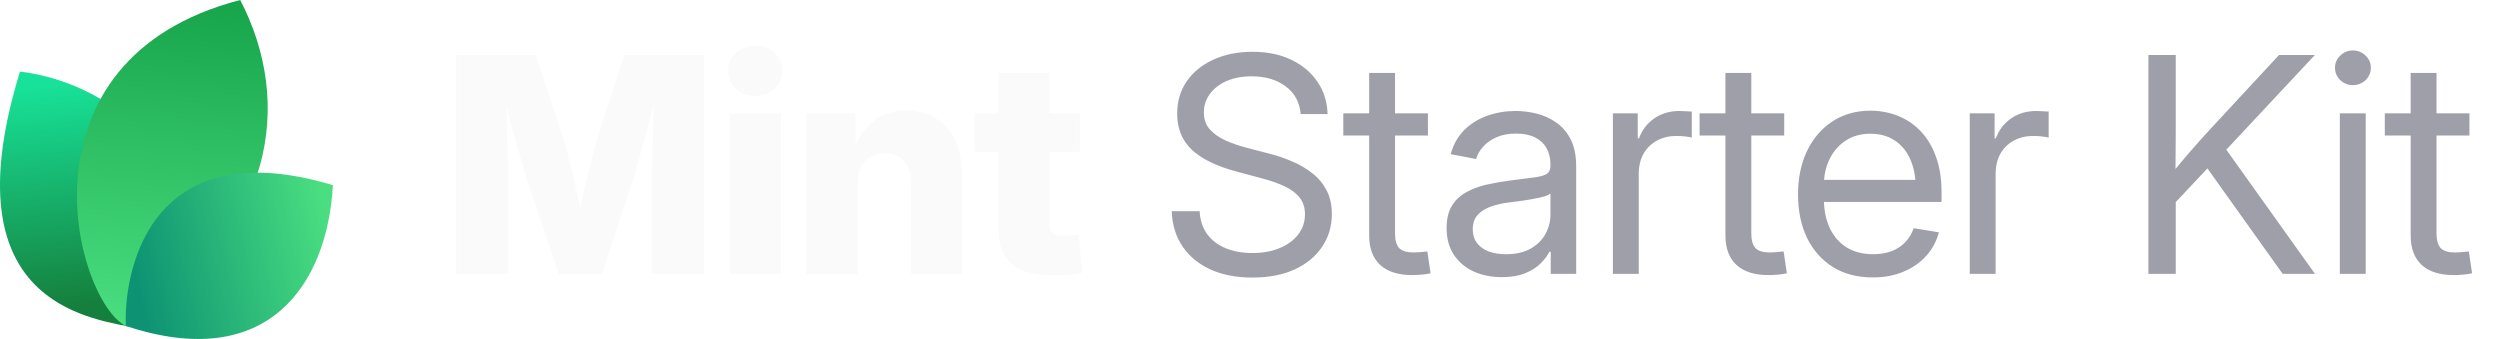
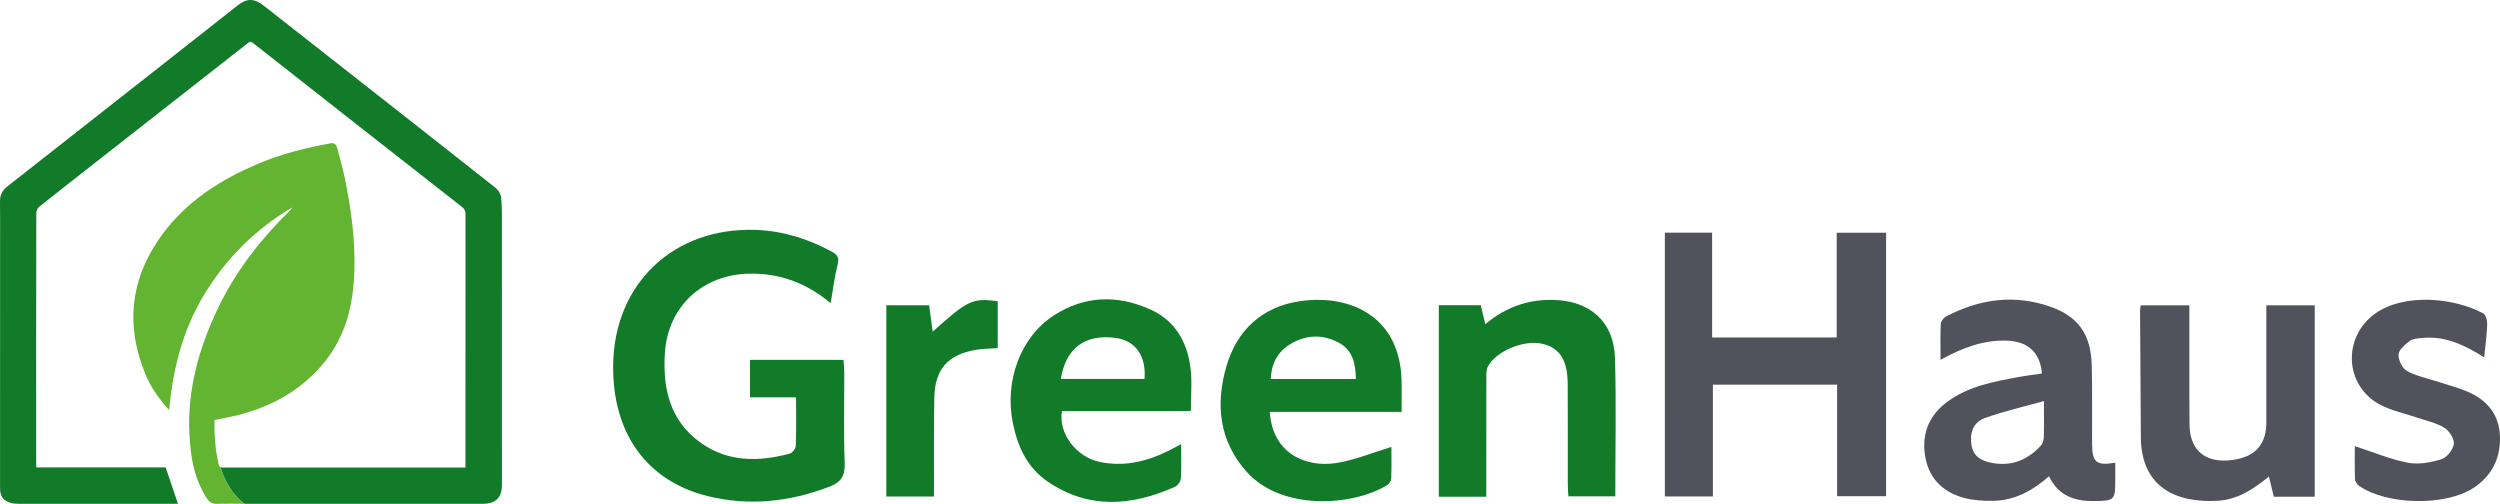
- <svg xmlns="http://www.w3.org/2000/svg" width="177" height="24" viewBox="0 0 177 24" fill="none">
-   <path d="M9.061 23.108C5.268 22.377 -3.391 20.627 1.417 5.064C9.634 6.099 16.973 14.064 9.061 23.108Z" fill="url(#paint0_linear_17557_2145)" />
-   <path d="M8.919 23.094C5.276 21.222 0.784 4.209 17.007 0C20.757 7.193 19.621 16.545 8.919 23.094Z" fill="url(#paint1_linear_17557_2145)" />
-   <path d="M8.914 23.079C8.735 19.882 10.159 9.085 23.57 13.111C23.181 20.123 18.984 26.418 8.914 23.079Z" fill="url(#paint2_linear_17557_2145)" />
-   <path d="M32.301 19.392V3.894H37.938L39.925 9.948C40.036 10.315 40.164 10.787 40.31 11.362C40.462 11.938 40.611 12.552 40.757 13.204C40.91 13.855 41.048 14.483 41.173 15.086C41.305 15.682 41.412 16.192 41.495 16.615H40.695C40.771 16.192 40.871 15.682 40.996 15.086C41.128 14.49 41.267 13.866 41.412 13.214C41.565 12.562 41.714 11.948 41.86 11.373C42.005 10.79 42.133 10.315 42.244 9.948L44.2 3.894H49.848V19.392H46.166V12.704C46.166 12.357 46.173 11.917 46.187 11.383C46.2 10.849 46.214 10.27 46.228 9.646C46.249 9.022 46.266 8.391 46.28 7.753C46.301 7.115 46.311 6.519 46.311 5.964H46.623C46.485 6.561 46.332 7.181 46.166 7.826C45.999 8.471 45.833 9.102 45.666 9.719C45.507 10.336 45.351 10.901 45.198 11.414C45.053 11.928 44.928 12.357 44.824 12.704L42.608 19.392H39.561L37.314 12.704C37.203 12.357 37.072 11.928 36.919 11.414C36.773 10.901 36.614 10.34 36.441 9.729C36.274 9.112 36.104 8.481 35.931 7.836C35.764 7.192 35.608 6.567 35.463 5.964H35.827C35.834 6.512 35.844 7.105 35.858 7.743C35.872 8.374 35.886 9.005 35.9 9.636C35.92 10.26 35.938 10.839 35.952 11.373C35.965 11.907 35.972 12.351 35.972 12.704V19.392H32.301ZM51.668 19.392V8.024H55.288V19.392H51.668ZM53.468 6.786C52.927 6.786 52.473 6.616 52.105 6.276C51.738 5.93 51.554 5.507 51.554 5.007C51.554 4.508 51.738 4.088 52.105 3.749C52.473 3.409 52.927 3.239 53.468 3.239C54.009 3.239 54.463 3.409 54.83 3.749C55.198 4.082 55.382 4.501 55.382 5.007C55.382 5.507 55.198 5.93 54.83 6.276C54.463 6.616 54.009 6.786 53.468 6.786ZM60.708 13.027V19.392H57.088V8.024H60.551L60.593 10.967H60.281C60.593 10.024 61.061 9.268 61.685 8.7C62.309 8.124 63.138 7.836 64.171 7.836C64.975 7.836 65.672 8.017 66.262 8.377C66.851 8.731 67.302 9.234 67.614 9.885C67.933 10.537 68.092 11.307 68.092 12.194V19.392H64.483V12.912C64.483 12.26 64.32 11.754 63.994 11.394C63.675 11.033 63.221 10.853 62.632 10.853C62.25 10.853 61.914 10.936 61.623 11.102C61.332 11.269 61.106 11.515 60.947 11.841C60.787 12.16 60.708 12.555 60.708 13.027ZM76.456 8.024V10.749H69.008V8.024H76.456ZM70.683 5.163H74.292V15.783C74.292 16.102 74.361 16.334 74.5 16.48C74.646 16.625 74.899 16.698 75.259 16.698C75.405 16.698 75.596 16.688 75.831 16.667C76.074 16.646 76.251 16.629 76.362 16.615L76.632 19.309C76.313 19.378 75.963 19.427 75.582 19.455C75.207 19.482 74.836 19.496 74.469 19.496C73.2 19.496 72.25 19.222 71.619 18.674C70.995 18.127 70.683 17.308 70.683 16.22V5.163Z" fill="#FAFAFA" />
-   <path d="M88.667 19.652C87.523 19.652 86.528 19.458 85.682 19.07C84.843 18.681 84.188 18.137 83.716 17.437C83.245 16.736 82.992 15.908 82.957 14.951H84.933C84.968 15.596 85.148 16.14 85.474 16.584C85.8 17.021 86.24 17.354 86.795 17.582C87.35 17.804 87.974 17.915 88.667 17.915C89.388 17.915 90.026 17.801 90.581 17.572C91.143 17.343 91.583 17.024 91.902 16.615C92.228 16.199 92.391 15.717 92.391 15.169C92.391 14.698 92.266 14.306 92.017 13.994C91.767 13.675 91.413 13.408 90.956 13.193C90.498 12.978 89.954 12.787 89.323 12.621L87.502 12.132C86.123 11.765 85.082 11.255 84.382 10.603C83.689 9.944 83.342 9.095 83.342 8.055C83.342 7.174 83.571 6.404 84.028 5.746C84.486 5.087 85.117 4.577 85.921 4.217C86.726 3.849 87.645 3.666 88.678 3.666C89.718 3.666 90.63 3.853 91.413 4.227C92.204 4.602 92.824 5.122 93.275 5.787C93.726 6.446 93.965 7.209 93.993 8.076H92.089C92.013 7.23 91.656 6.574 91.018 6.11C90.387 5.638 89.586 5.403 88.615 5.403C87.95 5.403 87.36 5.513 86.847 5.735C86.341 5.957 85.946 6.262 85.661 6.651C85.377 7.032 85.235 7.469 85.235 7.961C85.235 8.447 85.377 8.849 85.661 9.168C85.946 9.48 86.317 9.74 86.774 9.948C87.232 10.149 87.724 10.319 88.251 10.457L89.884 10.884C90.439 11.023 90.977 11.206 91.496 11.435C92.023 11.657 92.495 11.934 92.911 12.267C93.334 12.593 93.67 12.995 93.92 13.474C94.17 13.945 94.294 14.504 94.294 15.149C94.294 16.015 94.066 16.788 93.608 17.468C93.157 18.148 92.512 18.681 91.673 19.07C90.834 19.458 89.832 19.652 88.667 19.652ZM101.097 8.024V9.594H95.106V8.024H101.097ZM96.937 5.163H98.767V16.521C98.767 17 98.865 17.347 99.059 17.562C99.26 17.77 99.6 17.874 100.078 17.874C100.21 17.874 100.366 17.867 100.546 17.853C100.733 17.832 100.903 17.815 101.056 17.801L101.285 19.351C101.097 19.392 100.886 19.423 100.65 19.444C100.414 19.465 100.189 19.475 99.974 19.475C98.996 19.475 98.244 19.236 97.717 18.758C97.197 18.272 96.937 17.579 96.937 16.677V5.163ZM106.33 19.621C105.595 19.621 104.932 19.489 104.343 19.226C103.754 18.955 103.285 18.564 102.939 18.05C102.592 17.53 102.419 16.896 102.419 16.147C102.419 15.495 102.547 14.965 102.804 14.556C103.06 14.146 103.403 13.828 103.833 13.599C104.263 13.363 104.742 13.186 105.269 13.068C105.796 12.95 106.333 12.857 106.881 12.787C107.574 12.69 108.132 12.617 108.555 12.569C108.978 12.52 109.287 12.441 109.481 12.33C109.675 12.212 109.772 12.014 109.772 11.737V11.654C109.772 11.203 109.679 10.815 109.492 10.489C109.311 10.163 109.041 9.91 108.68 9.729C108.32 9.549 107.872 9.459 107.338 9.459C106.805 9.459 106.34 9.546 105.945 9.719C105.556 9.892 105.241 10.118 104.998 10.395C104.755 10.665 104.593 10.953 104.509 11.258L102.71 10.915C102.897 10.222 103.22 9.65 103.677 9.199C104.135 8.748 104.679 8.412 105.31 8.19C105.941 7.968 106.607 7.857 107.307 7.857C107.8 7.857 108.295 7.92 108.795 8.044C109.301 8.169 109.765 8.381 110.188 8.679C110.611 8.97 110.951 9.369 111.208 9.875C111.464 10.374 111.593 11.005 111.593 11.768V19.392H109.793V17.822H109.7C109.568 18.085 109.363 18.359 109.086 18.643C108.809 18.921 108.444 19.153 107.994 19.34C107.543 19.527 106.988 19.621 106.33 19.621ZM106.621 17.998C107.321 17.998 107.904 17.867 108.368 17.603C108.84 17.333 109.19 16.986 109.419 16.563C109.654 16.133 109.772 15.682 109.772 15.211V13.692C109.703 13.769 109.554 13.841 109.325 13.911C109.096 13.973 108.829 14.032 108.524 14.088C108.226 14.143 107.921 14.192 107.609 14.233C107.304 14.275 107.033 14.309 106.798 14.337C106.354 14.393 105.938 14.49 105.549 14.628C105.168 14.76 104.86 14.954 104.624 15.211C104.388 15.467 104.27 15.811 104.27 16.241C104.27 16.615 104.367 16.934 104.561 17.198C104.762 17.461 105.04 17.662 105.393 17.801C105.747 17.933 106.156 17.998 106.621 17.998ZM114.193 19.392V8.024H115.951V9.792H116.045C116.253 9.209 116.61 8.741 117.116 8.388C117.622 8.034 118.219 7.857 118.905 7.857C119.058 7.857 119.217 7.864 119.384 7.878C119.55 7.885 119.682 7.892 119.779 7.899V9.74C119.716 9.719 119.578 9.695 119.363 9.667C119.155 9.639 118.922 9.625 118.666 9.625C118.174 9.625 117.726 9.733 117.324 9.948C116.922 10.163 116.603 10.471 116.367 10.874C116.138 11.276 116.024 11.758 116.024 12.319V19.392H114.193ZM126.322 8.024V9.594H120.33V8.024H126.322ZM122.161 5.163H123.992V16.521C123.992 17 124.089 17.347 124.283 17.562C124.484 17.77 124.824 17.874 125.302 17.874C125.434 17.874 125.59 17.867 125.77 17.853C125.958 17.832 126.127 17.815 126.28 17.801L126.509 19.351C126.322 19.392 126.11 19.423 125.874 19.444C125.639 19.465 125.413 19.475 125.198 19.475C124.221 19.475 123.468 19.236 122.941 18.758C122.421 18.272 122.161 17.579 122.161 16.677V5.163ZM132.604 19.642C131.502 19.642 130.555 19.396 129.765 18.903C128.974 18.404 128.364 17.714 127.934 16.834C127.511 15.946 127.3 14.927 127.3 13.775C127.3 12.611 127.511 11.584 127.934 10.697C128.364 9.802 128.964 9.102 129.734 8.596C130.51 8.089 131.408 7.836 132.428 7.836C133.1 7.836 133.738 7.954 134.341 8.19C134.952 8.426 135.489 8.783 135.954 9.261C136.425 9.74 136.793 10.343 137.056 11.071C137.327 11.792 137.462 12.645 137.462 13.63V14.296H128.433V12.735H136.463L135.631 13.297C135.631 12.541 135.506 11.876 135.257 11.3C135.007 10.725 134.643 10.277 134.165 9.958C133.686 9.632 133.107 9.469 132.428 9.469C131.748 9.469 131.162 9.632 130.67 9.958C130.177 10.284 129.796 10.725 129.526 11.279C129.262 11.827 129.13 12.441 129.13 13.12V14.046C129.13 14.864 129.273 15.572 129.557 16.168C129.841 16.757 130.243 17.211 130.763 17.53C131.283 17.842 131.901 17.998 132.615 17.998C133.093 17.998 133.523 17.929 133.905 17.79C134.293 17.645 134.619 17.433 134.882 17.156C135.153 16.879 135.354 16.546 135.486 16.157L137.275 16.449C137.108 17.08 136.81 17.634 136.38 18.113C135.95 18.591 135.413 18.966 134.768 19.236C134.123 19.507 133.402 19.642 132.604 19.642ZM139.459 19.392V8.024H141.217V9.792H141.311C141.519 9.209 141.876 8.741 142.382 8.388C142.888 8.034 143.485 7.857 144.171 7.857C144.324 7.857 144.483 7.864 144.649 7.878C144.816 7.885 144.948 7.892 145.045 7.899V9.74C144.982 9.719 144.844 9.695 144.629 9.667C144.421 9.639 144.188 9.625 143.932 9.625C143.439 9.625 142.992 9.733 142.59 9.948C142.188 10.163 141.869 10.471 141.633 10.874C141.404 11.276 141.29 11.758 141.29 12.319V19.392H139.459ZM153.429 14.961V12.715C153.783 12.257 154.136 11.82 154.49 11.404C154.844 10.981 155.204 10.565 155.572 10.156C155.939 9.74 156.314 9.327 156.695 8.918L161.355 3.894H163.893L157.277 10.967H157.184L153.429 14.961ZM152.108 19.392V3.894H154.043V9.241L154.022 12.559L154.043 13.505V19.392H152.108ZM161.615 19.392L155.967 11.477L157.173 9.969L163.903 19.392H161.615ZM165.661 19.392V8.024H167.492V19.392H165.661ZM166.587 6.027C166.24 6.027 165.942 5.909 165.692 5.673C165.443 5.43 165.318 5.139 165.318 4.799C165.318 4.459 165.443 4.172 165.692 3.936C165.942 3.693 166.24 3.572 166.587 3.572C166.934 3.572 167.232 3.693 167.482 3.936C167.731 4.172 167.856 4.459 167.856 4.799C167.856 5.139 167.731 5.43 167.482 5.673C167.232 5.909 166.934 6.027 166.587 6.027ZM174.836 8.024V9.594H168.844V8.024H174.836ZM170.675 5.163H172.506V16.521C172.506 17 172.603 17.347 172.797 17.562C172.998 17.77 173.338 17.874 173.816 17.874C173.948 17.874 174.104 17.867 174.284 17.853C174.472 17.832 174.641 17.815 174.794 17.801L175.023 19.351C174.836 19.392 174.624 19.423 174.388 19.444C174.153 19.465 173.927 19.475 173.712 19.475C172.735 19.475 171.982 19.236 171.455 18.758C170.935 18.272 170.675 17.579 170.675 16.677V5.163Z" fill="#9F9FA9" />
+ <svg xmlns="http://www.w3.org/2000/svg" viewBox="0 0 3499.91 705.33">
  <defs>
-     <linearGradient id="paint0_linear_17557_2145" x1="3.776" y1="5.916" x2="5.232" y2="21.559" gradientUnits="userSpaceOnUse">
-       <stop stop-color="#18E299" />
-       <stop offset="1" stop-color="#15803D" />
-     </linearGradient>
-     <linearGradient id="paint1_linear_17557_2145" x1="12.171" y1="-0.718" x2="10.19" y2="22.983" gradientUnits="userSpaceOnUse">
-       <stop stop-color="#16A34A" />
-       <stop offset="1" stop-color="#4ADE80" />
-     </linearGradient>
-     <linearGradient id="paint2_linear_17557_2145" x1="23.133" y1="15.353" x2="9.338" y2="18.52" gradientUnits="userSpaceOnUse">
-       <stop stop-color="#4ADE80" />
-       <stop offset="1" stop-color="#0D9373" />
-     </linearGradient>
+     <style>.cls-1{fill:#52525c;}.cls-2{fill:#117b29;}.cls-3{fill:#62b431;}</style>
  </defs>
+   <g id="Layer_2" data-name="Layer 2">
+     <g id="Layer_1-2" data-name="Layer 1">
+       <path class="cls-1" d="M2330.72,325.75h66.19V472.4h174.38V325.8h69.15V694.67h-68.55V538.52H2398V695h-67.26Z" />
+       <path class="cls-2" d="M1162.94,424.33c-34.6-28.47-71.4-42-114-41.21-64.86,1.15-113.73,45.38-118.1,110.66-3.3,49.31,6.63,94.7,49.49,125.64,38.37,27.7,81.41,27.32,125.1,15.68,3.73-1,8.5-7.08,8.65-11,.83-22,.4-44,.4-67.81h-64.51V503.77h131c.38,7.2.94,13,1,18.74.08,41.91-1.05,83.86.58,125.7.7,17.92-5,26.81-21.32,33.08-55.66,21.39-112.73,27.52-170.45,13.24C905.09,673.34,857.55,606.2,858.37,512c1-115.17,85.18-194.63,200.75-190.09,37.87,1.48,72.52,12.66,105.57,30.47,8.2,4.42,10.37,8.72,7.88,18.3C1168.24,387.36,1166.33,404.62,1162.94,424.33Z" />
+       <path class="cls-1" d="M2961.27,669.18c0-7.08,0-14.12,0-21.42-26.42,4.49-32.31-.43-32.42-26.2-.15-36.52.39-73.07-.44-109.59-1-43.56-18.9-69.08-58.44-82.77-50.28-17.43-98.83-10.57-145.34,13.73-3.49,1.83-7.41,6.72-7.59,10.35-.82,15.85-.36,31.77-.36,50.46,31.09-17.14,60.46-28,93-26.85,29.65,1.08,46.43,16.75,49,46-11.1,1.65-22.32,3-33.39,5.07-34.68,6.36-69.44,12.79-98.8,34.29-24.69,18.11-35.83,42.77-31.81,73.24,4.24,32.6,23.72,53,54.74,61.5,13,3.52,27.14,4.35,40.69,4.17,30.33-.4,55.63-14.38,78.42-34.36,13.16,27.35,35.91,34.83,61.64,34.65C2961.34,701.2,2961.34,700.41,2961.27,669.18Zm-100.06-56.07a18.27,18.27,0,0,1-4.28,11c-18.73,20.09-41.33,29.29-69.08,23.79-13.91-2.77-25-8.84-27.68-23.87-3.09-16.92,1.76-32.7,18.26-38.67,25.84-9.42,52.94-15.42,83-23.86C2861.42,583.46,2861.71,598.3,2861.21,613.11Z" />
+       <path class="cls-2" d="M1667.12,575.52c0-20.88,1.94-40.72-.43-60-4.42-36.38-21.2-66.39-55.85-82.09-45.94-20.85-91.83-19.81-135,7.83-47.3,30.3-70,92.3-57.76,151.67,6.76,32.75,20.16,61.75,48.27,81,57.58,39.46,117.89,34.61,178.56,7.58,3.84-1.72,8-7.51,8.23-11.64,1-15.31.39-30.7.39-48.09-7.69,4.06-13.33,7.19-19.08,10-30.3,14.74-61.64,22-95.43,14.77-32.49-7-57.61-40-52.33-71Zm-182-45c6.9-43.09,33.64-62.89,76.16-57.5,28.11,3.52,43.56,24.76,41,57.5Z" />
+       <path class="cls-2" d="M1962.24,538.93c.75-96.14-72.5-127.74-142.8-117.24-52.62,7.83-87.84,40.61-102.5,91.07-15.42,53-10.53,104.2,28.32,147.72,48.7,54.49,147,48.49,196.27,19,2.92-1.76,6-6,6.12-9.24.64-15.67.28-31.37.28-44.56-26.52,8-50.93,18.29-76.34,22.43-42.44,6.9-90.1-12.15-93.95-71.49h184.6C1962.24,562.58,1962.17,550.75,1962.24,538.93ZM1779,530.63c.79-21.21,9.52-38,27-48.63,22.42-13.7,46.43-14.59,69.54-1.48,18.91,10.75,22,29.37,22.68,50.11Z" />
+       <path class="cls-2" d="M2080.79,695.39h-66.53V427.23H2073l6.39,26.62c28-23.56,59.54-34.94,95.76-34,51,1.35,84.27,30.52,85.77,81.55,1.87,64,.45,128.1.45,193.41h-65.69c-.26-5.06-.79-10.77-.8-16.48-.08-46.72.15-93.43-.14-140.15-.21-34.24-10.91-50.94-35.38-56.85-25.58-6.17-65.57,10.31-76.63,32.31-2.22,4.42-1.88,10.38-1.9,15.64-.13,49.11-.07,98.22-.07,147.34Z" />
+       <path class="cls-1" d="M3240.56,695.39h-57.34c-2.19-9.09-4.24-17.65-6.81-28.33-21.58,17.65-43.53,32.33-71.6,34-58.2,3.38-107.25-18.77-107.7-89q-.59-88.89-1.1-177.77a46.54,46.54,0,0,1,1-6.86h68c0,42.77,0,84.53,0,126.3,0,12.57.31,25.14.18,37.71-.57,52.07,38.7,59,71.68,50.16,24.37-6.54,35.91-24,35.92-50,0-54.38,0-108.76,0-164.16h67.76Z" />
+       <path class="cls-1" d="M3477.78,500.27c-27.72-17.38-55-30.41-87-27.06-5.84.62-12.79.78-17.05,4-6.62,5-15.44,12.25-15.84,19-.46,7.73,5.25,19.65,11.82,23.19,13.84,7.46,30,10.62,45.19,15.59,13,4.25,26.25,7.81,38.83,13,27.71,11.49,45,32.11,46.12,62.55,1.1,30.59-11.14,55.78-37.62,72.89-39.12,25.27-120.73,23.83-159.38-3.14-2.86-2-5.8-6.18-5.92-9.46-.61-16-.28-31.93-.28-46.24,26,8.43,49.61,18.45,74.23,23.19,15,2.88,32.17-.27,47.08-4.89,7.63-2.36,16.32-13.41,17.32-21.43.88-7.12-6.43-18.4-13.32-22.62-11.36-7-25.28-9.75-38.16-14.19-17.39-6-36-9.64-52-18.21-50-26.8-52.67-95.1-6.08-127.84,40.87-28.72,110.76-21.65,150.71.19,3.62,2,5.78,9.9,5.6,14.95C3481.49,468.64,3479.44,483.47,3477.78,500.27Z" />
+       <path class="cls-2" d="M1307.5,695.1h-66.67V427.4h59.94c1.67,12.29,3.31,24.36,5,36.93,49-44.22,55.59-47.31,91-42.61v65.67c-11,.83-21.67.73-32,2.59-37.94,6.81-56,27.54-56.75,66.36-.8,40.1-.38,80.22-.49,120.32C1307.49,682.49,1307.5,688.32,1307.5,695.1Z" />
+       <path class="cls-2" d="M300.9,615.13c0,.31,0,.6.06.9C300.94,615.69,300.91,615.38,300.9,615.13Z" />
+       <path class="cls-2" d="M702.7,678.71c0,17.9-8.7,26.59-26.8,26.59q-164,0-328,0c-1.88,0-3.75,0-5.63,0v-.09c-17.89-12.92-28.09-33.24-33.88-51.41,1.32.78,3.05.77,5,.77q100.51-.11,201-.07H651.59v-7.87q0-173.58.1-347.18c0-4.44-1.43-7-4.91-9.76Q502.69,177,358.88,63.89c-9.41-7.39-7.66-6.85-16.34-.06Q243.15,141.51,143.91,219.4c-29.63,23.21-59.3,46.35-88.76,69.79a12.56,12.56,0,0,0-4.31,8.6q-.33,175.56-.18,351.15c0,1.53.13,3.06.23,5.38h181c5.77,17,11.43,33.67,17.3,51h-3.79q-110.44,0-220.88-.06a34.72,34.72,0,0,1-8.45-1c-11.44-2.91-16-9-16-20.8q0-173.61.06-347.2c0-18.06.14-36.14-.13-54.22-.12-8.88,3.19-15.46,10.17-20.94Q124,171.9,237.65,82.41c31.68-24.9,63.26-49.93,95-74.8,13-10.2,23.22-10.15,36.38.17Q471.39,88,573.71,168.41,633.17,215.14,692.54,262c5.71,4.48,9,10.1,9.36,17.36.31,6.38.76,12.75.76,19.14Q702.74,488.58,702.7,678.71Z" />
+       <path class="cls-3" d="M496.08,380c-1.46,46.23-11.81,89.8-41.72,126.73-31.24,38.56-72.22,61.66-119.66,74-11.23,2.94-22.72,4.85-34.4,7.28-.16,6.51-.12,13,.16,19.45.09,2.25.21,4.51.38,6.76,0,.2,0,.5.06.9s0,.56.06.9.07.78.11,1.24c0,.2,0,.4.05.61a224.76,224.76,0,0,0,5,32.27,5.14,5.14,0,0,0,2.29,3.65c5.79,18.17,16,38.49,33.88,51.41v.09c-13.1-.06-26.22-.34-39.32,0-6.09.13-9.86-2.28-13-7.08-12-18.14-18.66-38.31-21.82-59.56q-2.2-14.93-2.95-29.58C262,546.25,278.31,486.92,306,429.74c24.73-51.16,59.29-95.12,99.61-134.8a12.86,12.86,0,0,0,3.26-4.51q-75.6,45-121.78,119.84c-30.67,49.89-45,104.88-50.19,163.84-14.64-15.87-26.07-32.46-33.74-51.29-28.29-69.5-20-135,24.39-195.1,34.77-47.07,82.67-77.1,135.9-99.33,32-13.36,65.38-21.61,99.38-27.76,6.4-1.15,8.29,2.92,9.52,7.49,3.62,13.57,7.43,27.12,10.28,40.86C491.53,292.18,497.48,335.76,496.08,380Z" />
+     </g>
+   </g>
</svg>
